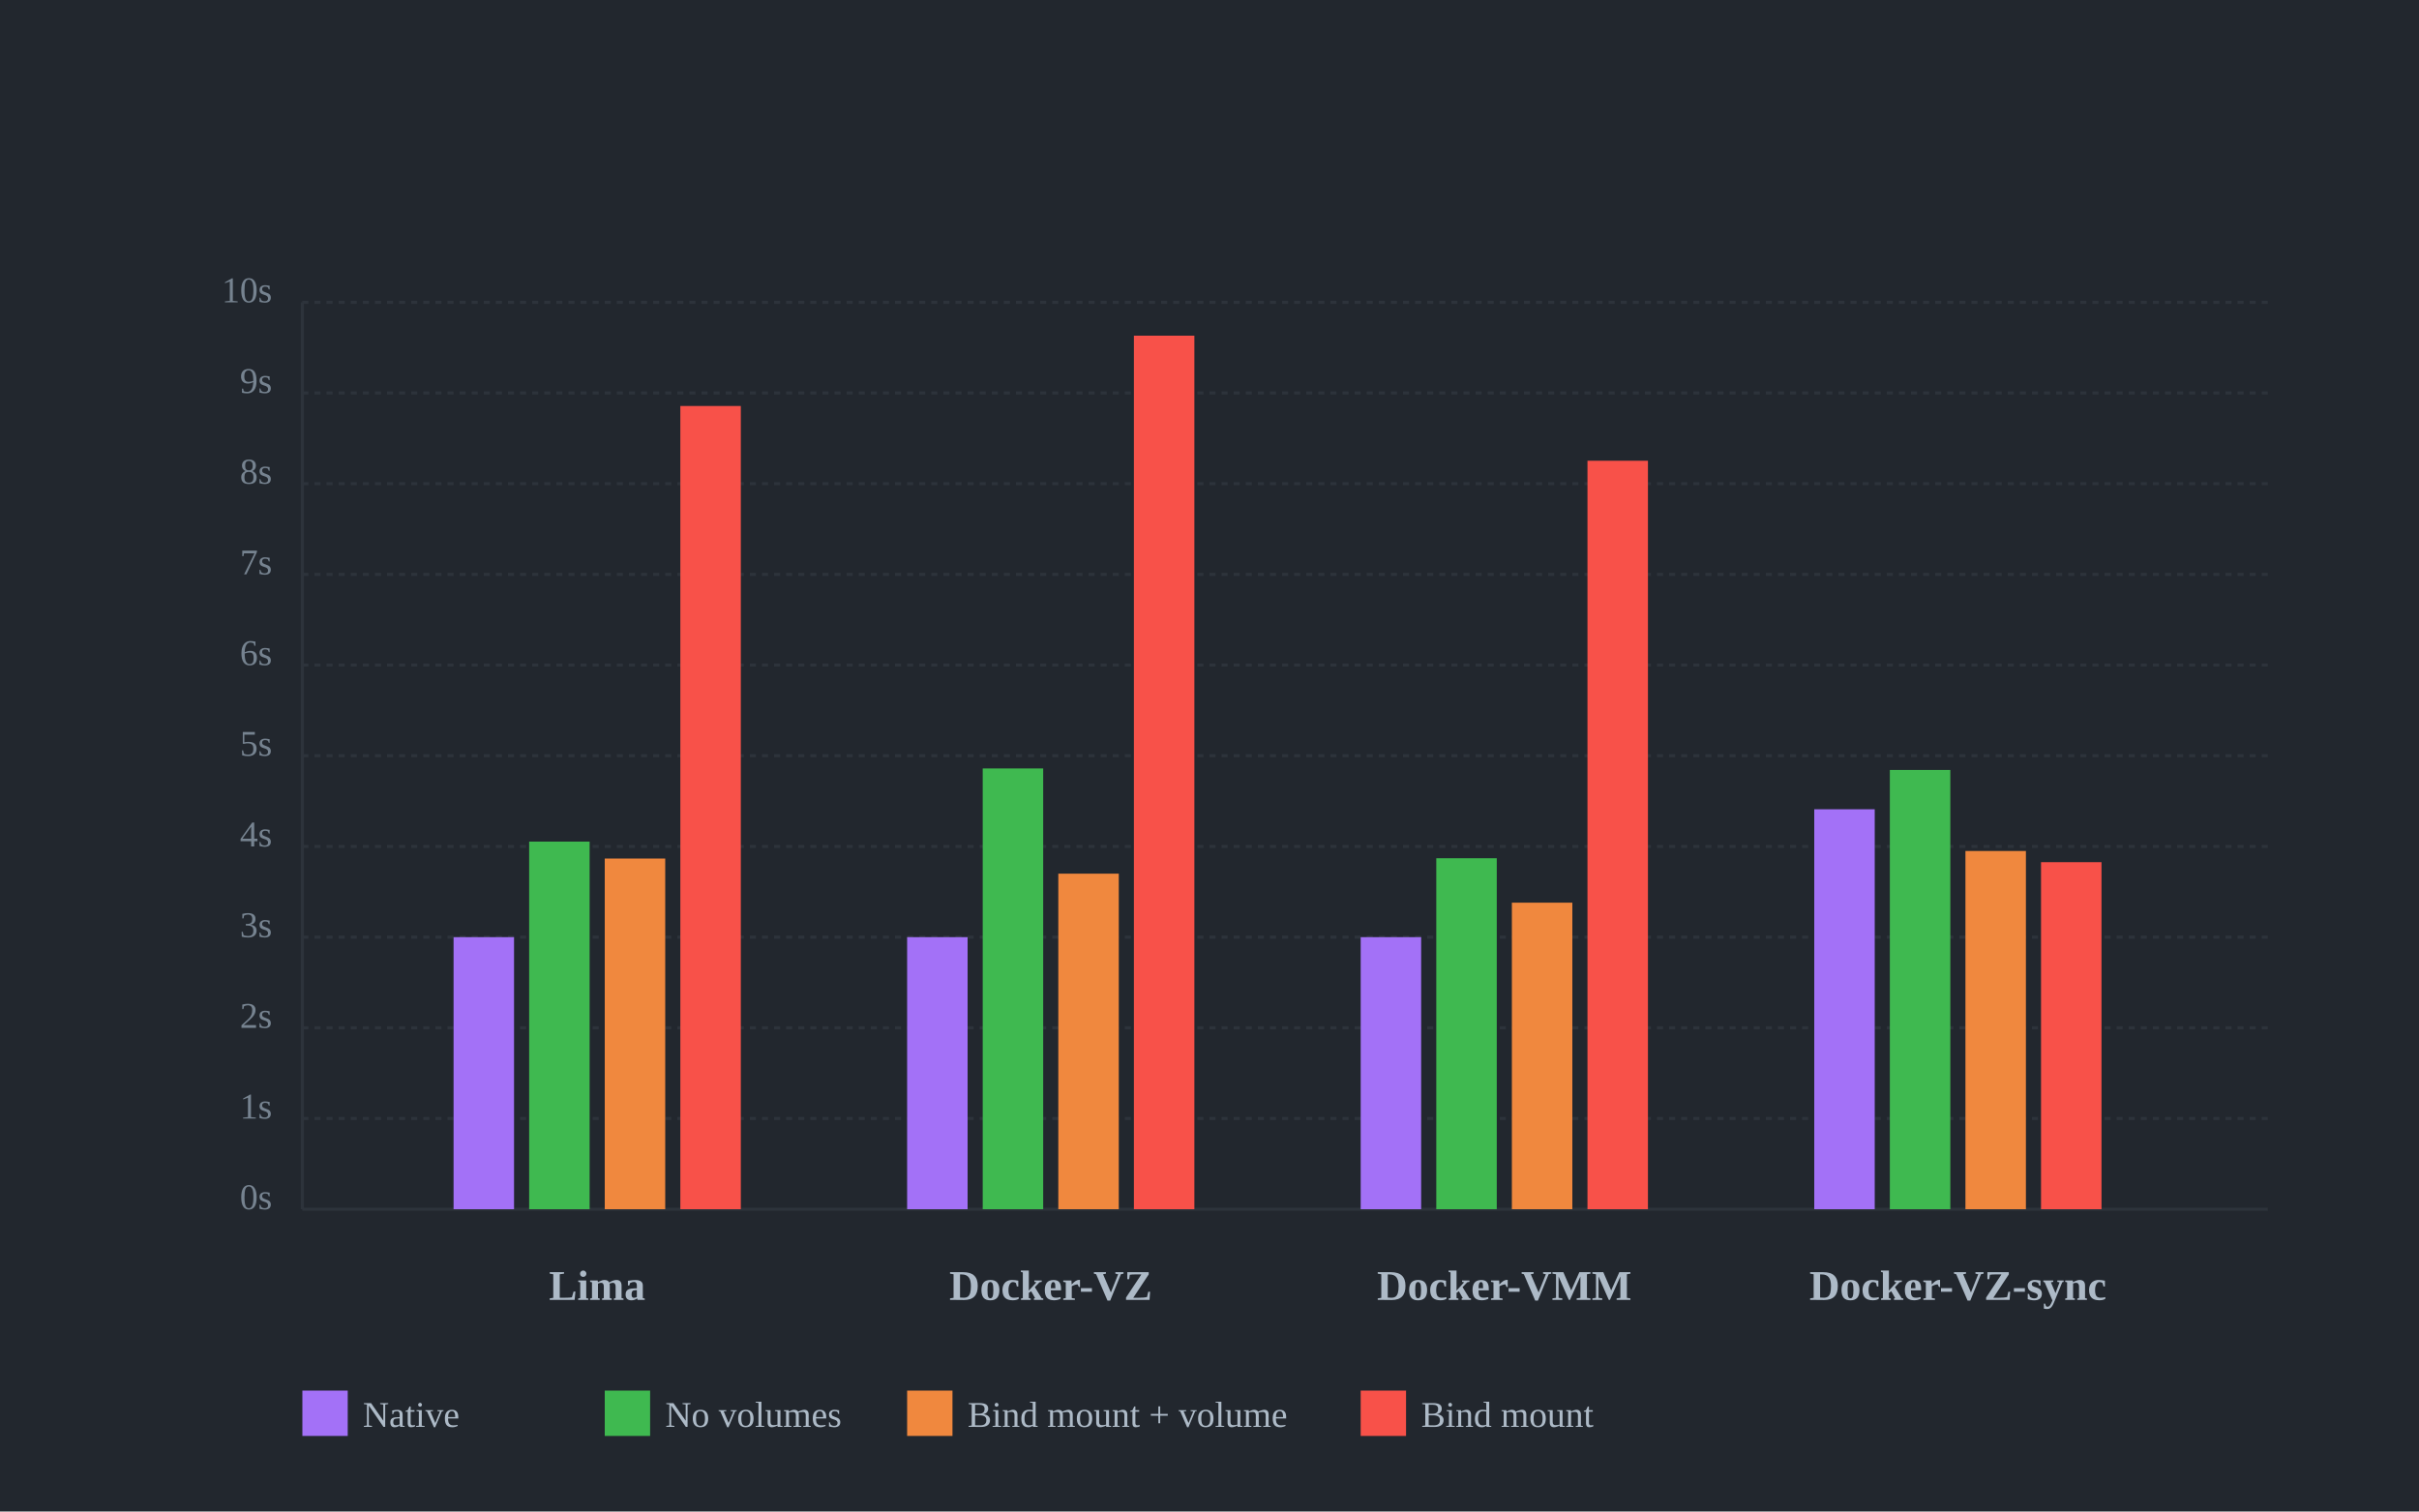
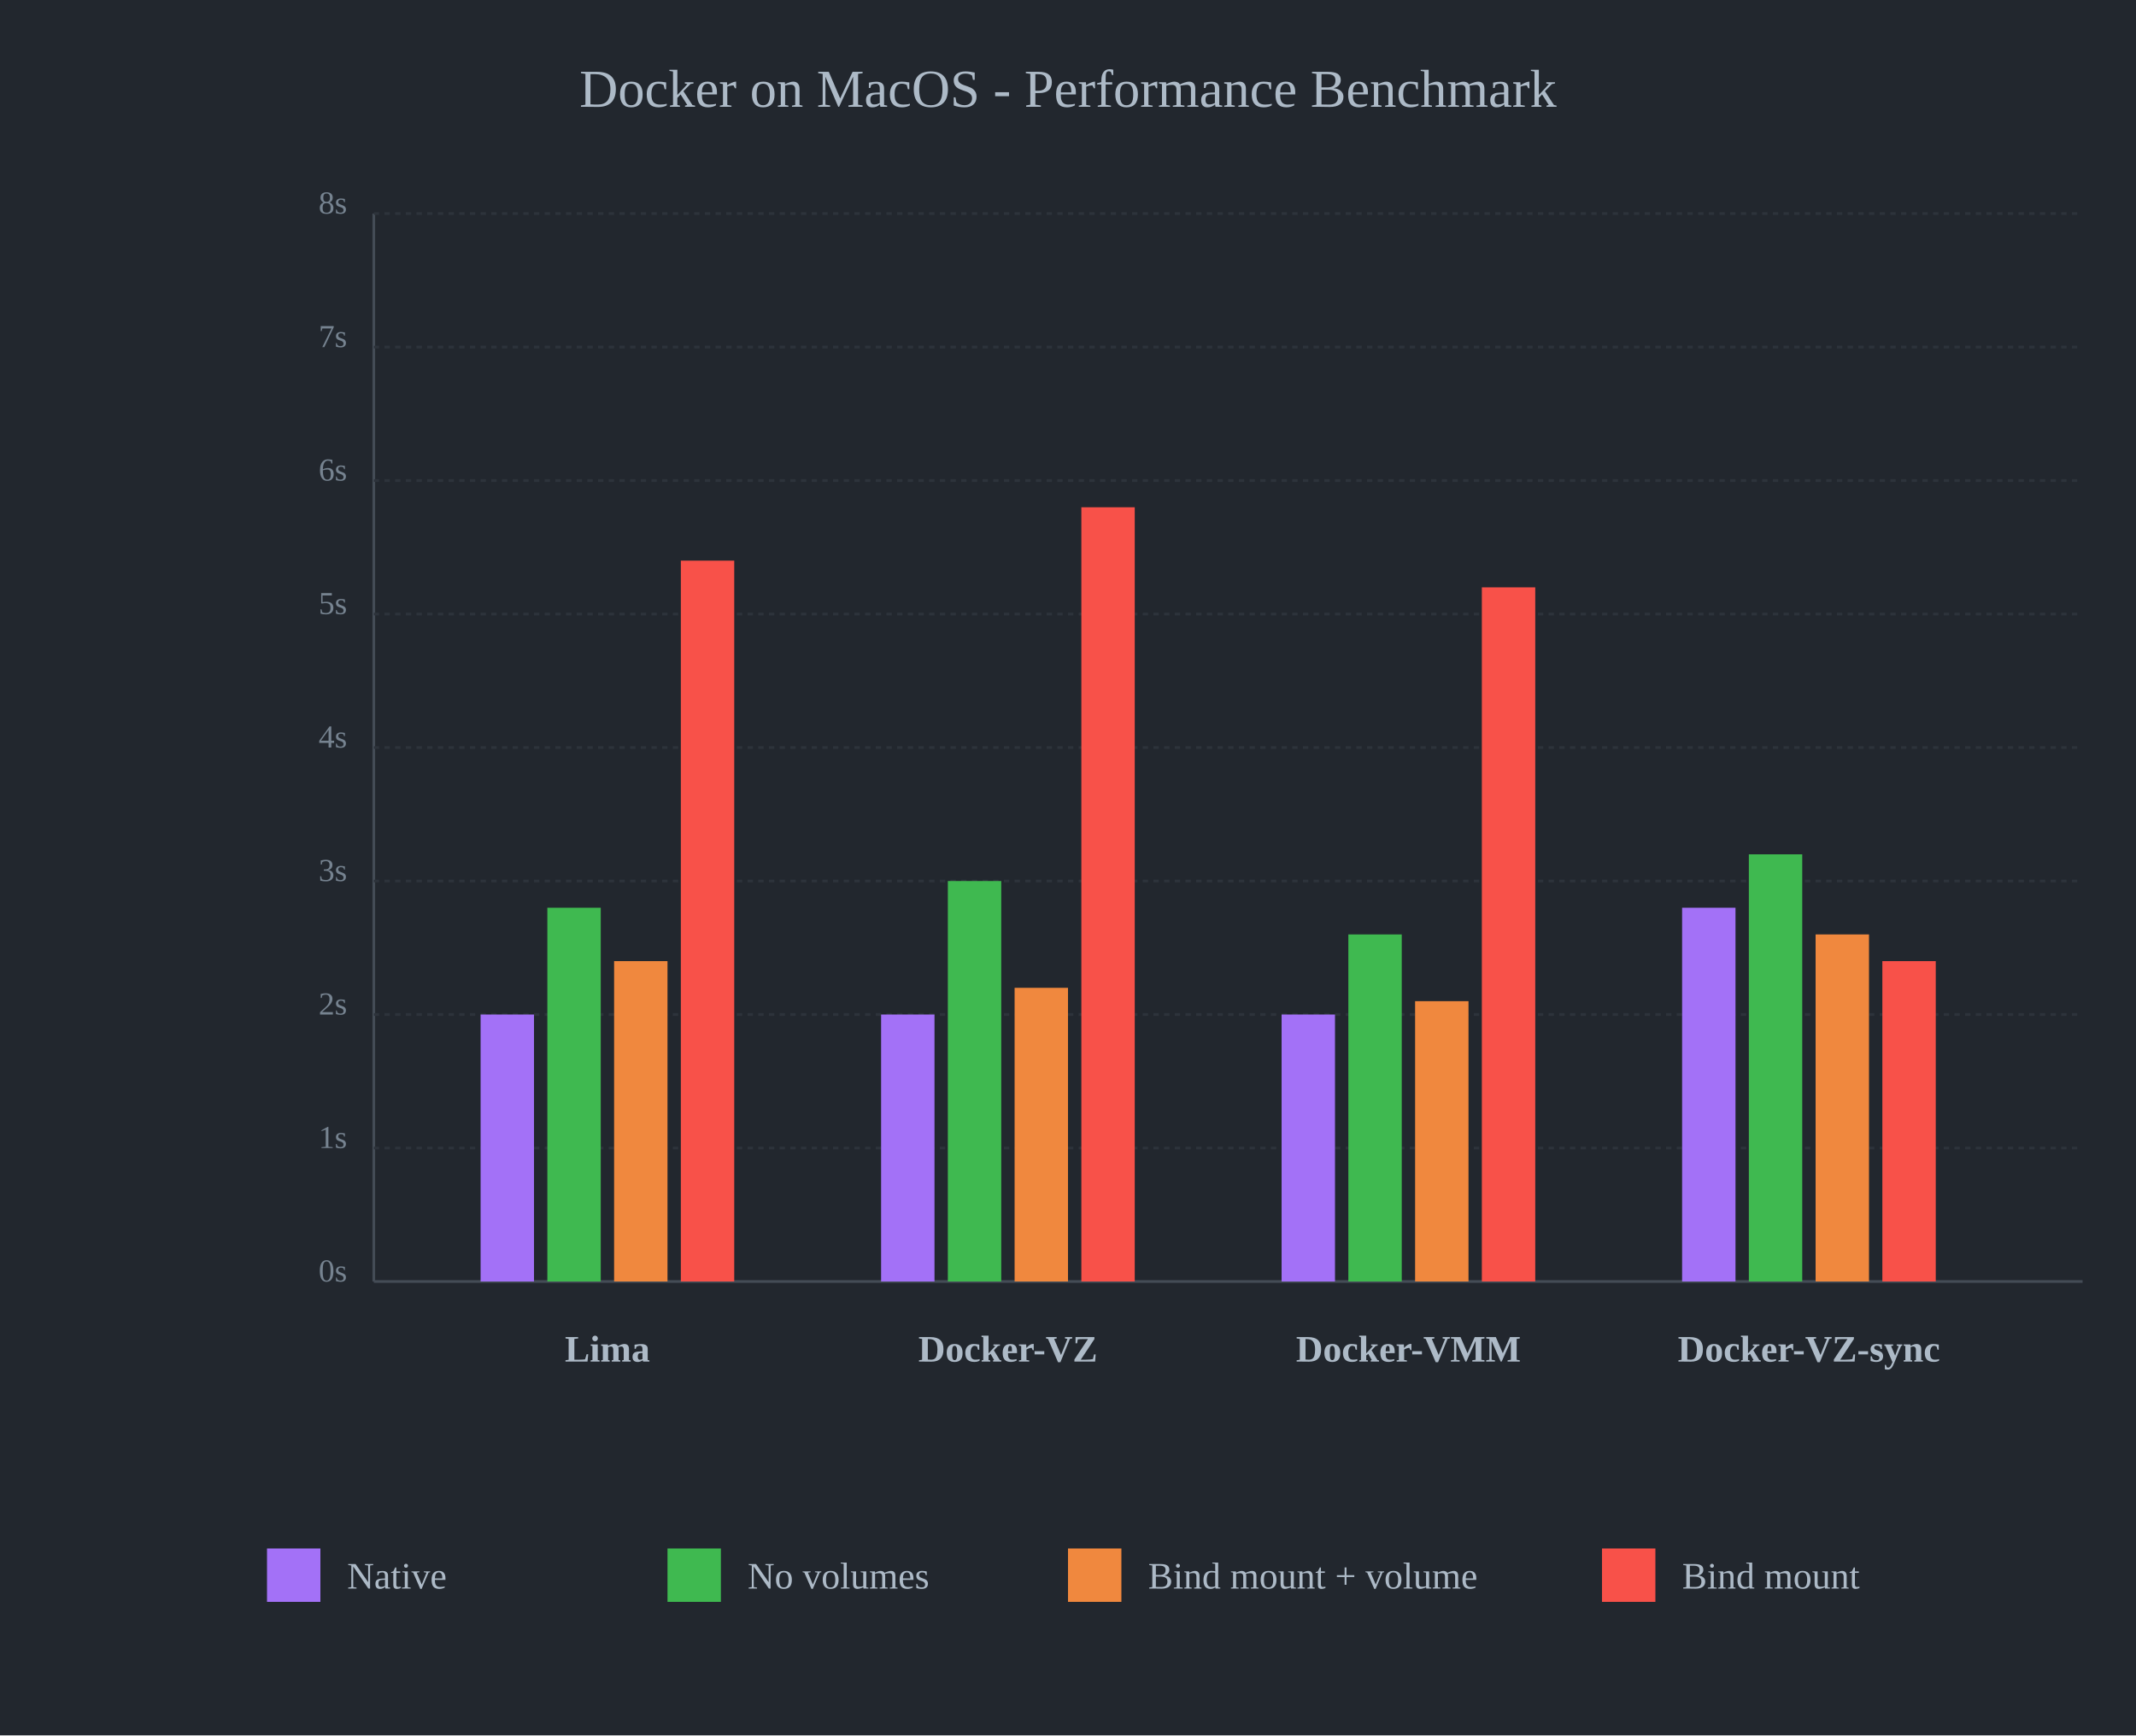
- <svg xmlns="http://www.w3.org/2000/svg" viewBox="0 0 800 500">
+ <svg xmlns="http://www.w3.org/2000/svg" viewBox="0 0 800 650">
  <style>
    .bar { transition: opacity 0.3s; cursor: pointer; }
    .bar:hover { opacity: 0.7; }
    .bar:hover + .tooltip { opacity: 1; }
    .tooltip { opacity: 0; transition: opacity 0.3s; pointer-events: none; }
    .tooltip-bg { fill: #2d333b; stroke: #444c56; stroke-width: 1; rx: 4; }
    .tooltip-text { font-size: 12px; fill: #adbac7; }
    .label { font-size: 12px; fill: #adbac7; }
    .platform { font-size: 14px; font-weight: bold; fill: #adbac7; }
    .axis { font-size: 12px; fill: #768390; }
+     .title { font-size: 20px; fill: #adbac7; }
+     .legend-text { font-size: 14px; fill: #adbac7; }
  </style>
-   <rect width="800" height="500" fill="#22272e" />
-   <g stroke="#2d333b">
-     <line x1="100" y1="400" x2="750" y2="400" />
-     <line x1="100" y1="100" x2="100" y2="400" />
-     <line x1="100" y1="370" x2="750" y2="370" stroke-dasharray="2,2" />
-     <line x1="100" y1="340" x2="750" y2="340" stroke-dasharray="2,2" />
-     <line x1="100" y1="310" x2="750" y2="310" stroke-dasharray="2,2" />
-     <line x1="100" y1="280" x2="750" y2="280" stroke-dasharray="2,2" />
-     <line x1="100" y1="250" x2="750" y2="250" stroke-dasharray="2,2" />
-     <line x1="100" y1="220" x2="750" y2="220" stroke-dasharray="2,2" />
-     <line x1="100" y1="190" x2="750" y2="190" stroke-dasharray="2,2" />
-     <line x1="100" y1="160" x2="750" y2="160" stroke-dasharray="2,2" />
-     <line x1="100" y1="130" x2="750" y2="130" stroke-dasharray="2,2" />
-     <line x1="100" y1="100" x2="750" y2="100" stroke-dasharray="2,2" />
+   <rect width="800" height="650" fill="#22272e" />
+   <text x="400" y="40" class="title" text-anchor="middle">Docker on MacOS - Performance Benchmark</text>
+   <g transform="translate(80,60)">
+     <line x1="60" y1="20" x2="60" y2="420" stroke="#444c56" />
+     <line x1="60" y1="420" x2="700" y2="420" stroke="#444c56" />
+     <g stroke="#2d333b" stroke-dasharray="2,2">
+       <line x1="60" y1="20" x2="700" y2="20" />
+       <line x1="60" y1="70" x2="700" y2="70" />
+       <line x1="60" y1="120" x2="700" y2="120" />
+       <line x1="60" y1="170" x2="700" y2="170" />
+       <line x1="60" y1="220" x2="700" y2="220" />
+       <line x1="60" y1="270" x2="700" y2="270" />
+       <line x1="60" y1="320" x2="700" y2="320" />
+       <line x1="60" y1="370" x2="700" y2="370" />
+     </g>
+     <text x="50" y="420" text-anchor="end" class="axis">0s</text>
+     <text x="50" y="370" text-anchor="end" class="axis">1s</text>
+     <text x="50" y="320" text-anchor="end" class="axis">2s</text>
+     <text x="50" y="270" text-anchor="end" class="axis">3s</text>
+     <text x="50" y="220" text-anchor="end" class="axis">4s</text>
+     <text x="50" y="170" text-anchor="end" class="axis">5s</text>
+     <text x="50" y="120" text-anchor="end" class="axis">6s</text>
+     <text x="50" y="70" text-anchor="end" class="axis">7s</text>
+     <text x="50" y="20" text-anchor="end" class="axis">8s</text>
+     <g transform="translate(100,0)">
+       <rect class="bar" x="0" y="320" width="20" height="100" fill="#a371f7" />
+       <g class="tooltip" transform="translate(-40,290)">
+         <rect class="tooltip-bg" x="0" y="0" width="120" height="65" />
+         <text class="tooltip-text">
+           <tspan x="10" y="20">Lima Native</tspan>
+           <tspan x="10" y="35">Avg: 3.38s</tspan>
+           <tspan x="10" y="50">Range: 3.00-3.63s</tspan>
+         </text>
+       </g>
+       <rect class="bar" x="25" y="280" width="20" height="140" fill="#3fb950" />
+       <g class="tooltip" transform="translate(-15,250)">
+         <rect class="tooltip-bg" x="0" y="0" width="120" height="65" />
+         <text class="tooltip-text">
+           <tspan x="10" y="20">No volumes</tspan>
+           <tspan x="10" y="35">Avg: 4.17s</tspan>
+           <tspan x="10" y="50">Range: 4.05-4.24s</tspan>
+         </text>
+       </g>
+       <rect class="bar" x="50" y="300" width="20" height="120" fill="#f0883e" />
+       <g class="tooltip" transform="translate(10,270)">
+         <rect class="tooltip-bg" x="0" y="0" width="120" height="65" />
+         <text class="tooltip-text">
+           <tspan x="10" y="20">Bind mount + vol</tspan>
+           <tspan x="10" y="35">Avg: 3.96s</tspan>
+           <tspan x="10" y="50">Range: 3.87-4.02s</tspan>
+         </text>
+       </g>
+       <rect class="bar" x="75" y="150" width="20" height="270" fill="#f85149" />
+       <g class="tooltip" transform="translate(35,120)">
+         <rect class="tooltip-bg" x="0" y="0" width="120" height="65" />
+         <text class="tooltip-text">
+           <tspan x="10" y="20">Bind mount</tspan>
+           <tspan x="10" y="35">Avg: 8.99s</tspan>
+           <tspan x="10" y="50">Range: 8.86-9.10s</tspan>
+         </text>
+       </g>
+       <text class="platform" x="47.5" y="450" text-anchor="middle">Lima</text>
+     </g>
+     <g transform="translate(250,0)">
+       <rect class="bar" x="0" y="320" width="20" height="100" fill="#a371f7" />
+       <g class="tooltip" transform="translate(-40,290)">
+         <rect class="tooltip-bg" x="0" y="0" width="120" height="65" />
+         <text class="tooltip-text">
+           <tspan x="10" y="20">VZ Native</tspan>
+           <tspan x="10" y="35">Avg: 3.37s</tspan>
+           <tspan x="10" y="50">Range: 3.00-3.56s</tspan>
+         </text>
+       </g>
+       <rect class="bar" x="25" y="270" width="20" height="150" fill="#3fb950" />
+       <g class="tooltip" transform="translate(-15,240)">
+         <rect class="tooltip-bg" x="0" y="0" width="120" height="65" />
+         <text class="tooltip-text">
+           <tspan x="10" y="20">No volumes</tspan>
+           <tspan x="10" y="35">Avg: 4.44s</tspan>
+           <tspan x="10" y="50">Range: 4.00-4.86s</tspan>
+         </text>
+       </g>
+       <rect class="bar" x="50" y="310" width="20" height="110" fill="#f0883e" />
+       <g class="tooltip" transform="translate(10,280)">
+         <rect class="tooltip-bg" x="0" y="0" width="120" height="65" />
+         <text class="tooltip-text">
+           <tspan x="10" y="20">Bind mount + vol</tspan>
+           <tspan x="10" y="35">Avg: 3.61s</tspan>
+           <tspan x="10" y="50">Range: 3.55-3.70s</tspan>
+         </text>
+       </g>
+       <rect class="bar" x="75" y="130" width="20" height="290" fill="#f85149" />
+       <g class="tooltip" transform="translate(35,100)">
+         <rect class="tooltip-bg" x="0" y="0" width="120" height="65" />
+         <text class="tooltip-text">
+           <tspan x="10" y="20">Bind mount</tspan>
+           <tspan x="10" y="35">Avg: 9.53s</tspan>
+           <tspan x="10" y="50">Range: 9.44-9.63s</tspan>
+         </text>
+       </g>
+       <text class="platform" x="47.5" y="450" text-anchor="middle">Docker-VZ</text>
+     </g>
+     <g transform="translate(400,0)">
+       <rect class="bar" x="0" y="320" width="20" height="100" fill="#a371f7" />
+       <g class="tooltip" transform="translate(-40,290)">
+         <rect class="tooltip-bg" x="0" y="0" width="120" height="65" />
+         <text class="tooltip-text">
+           <tspan x="10" y="20">VMM Native</tspan>
+           <tspan x="10" y="35">Avg: 3.35s</tspan>
+           <tspan x="10" y="50">Range: 3.00-3.53s</tspan>
+         </text>
+       </g>
+       <rect class="bar" x="25" y="290" width="20" height="130" fill="#3fb950" />
+       <g class="tooltip" transform="translate(-15,260)">
+         <rect class="tooltip-bg" x="0" y="0" width="120" height="65" />
+         <text class="tooltip-text">
+           <tspan x="10" y="20">No volumes</tspan>
+           <tspan x="10" y="35">Avg: 4.05s</tspan>
+           <tspan x="10" y="50">Range: 3.87-4.28s</tspan>
+         </text>
+       </g>
+       <rect class="bar" x="50" y="315" width="20" height="105" fill="#f0883e" />
+       <g class="tooltip" transform="translate(10,285)">
+         <rect class="tooltip-bg" x="0" y="0" width="120" height="65" />
+         <text class="tooltip-text">
+           <tspan x="10" y="20">Bind mount + vol</tspan>
+           <tspan x="10" y="35">Avg: 3.42s</tspan>
+           <tspan x="10" y="50">Range: 3.38-3.44s</tspan>
+         </text>
+       </g>
+       <rect class="bar" x="75" y="160" width="20" height="260" fill="#f85149" />
+       <g class="tooltip" transform="translate(35,130)">
+         <rect class="tooltip-bg" x="0" y="0" width="120" height="65" />
+         <text class="tooltip-text">
+           <tspan x="10" y="20">Bind mount</tspan>
+           <tspan x="10" y="35">Avg: 8.47s</tspan>
+           <tspan x="10" y="50">Range: 8.25-8.60s</tspan>
+         </text>
+       </g>
+       <text class="platform" x="47.5" y="450" text-anchor="middle">Docker-VMM</text>
+     </g>
+     <g transform="translate(550,0)">
+       <rect class="bar" x="0" y="280" width="20" height="140" fill="#a371f7" />
+       <g class="tooltip" transform="translate(-40,250)">
+         <rect class="tooltip-bg" x="0" y="0" width="120" height="65" />
+         <text class="tooltip-text">
+           <tspan x="10" y="20">VZ+sync Native</tspan>
+           <tspan x="10" y="35">Avg: 4.19s</tspan>
+           <tspan x="10" y="50">Range: 3.48-4.67s</tspan>
+         </text>
+       </g>
+       <rect class="bar" x="25" y="260" width="20" height="160" fill="#3fb950" />
+       <g class="tooltip" transform="translate(-15,230)">
+         <rect class="tooltip-bg" x="0" y="0" width="120" height="65" />
+         <text class="tooltip-text">
+           <tspan x="10" y="20">No volumes</tspan>
+           <tspan x="10" y="35">Avg: 4.75s</tspan>
+           <tspan x="10" y="50">Range: 4.69-4.84s</tspan>
+         </text>
+       </g>
+       <rect class="bar" x="50" y="290" width="20" height="130" fill="#f0883e" />
+       <g class="tooltip" transform="translate(10,260)">
+         <rect class="tooltip-bg" x="0" y="0" width="120" height="65" />
+         <text class="tooltip-text">
+           <tspan x="10" y="20">Bind mount + vol</tspan>
+           <tspan x="10" y="35">Avg: 4.06s</tspan>
+           <tspan x="10" y="50">Range: 3.94-4.30s</tspan>
+         </text>
+       </g>
+       <rect class="bar" x="75" y="300" width="20" height="120" fill="#f85149" />
+       <g class="tooltip" transform="translate(35,270)">
+         <rect class="tooltip-bg" x="0" y="0" width="120" height="65" />
+         <text class="tooltip-text">
+           <tspan x="10" y="20">Bind mount</tspan>
+           <tspan x="10" y="35">Avg: 3.88s</tspan>
+           <tspan x="10" y="50">Range: 3.83-3.94s</tspan>
+         </text>
+       </g>
+       <text class="platform" x="47.5" y="450" text-anchor="middle">Docker-VZ-sync</text>
+     </g>
  </g>
-   <g class="axis" text-anchor="end">
-     <text x="90" y="400">0s</text>
-     <text x="90" y="370">1s</text>
-     <text x="90" y="340">2s</text>
-     <text x="90" y="310">3s</text>
-     <text x="90" y="280">4s</text>
-     <text x="90" y="250">5s</text>
-     <text x="90" y="220">6s</text>
-     <text x="90" y="190">7s</text>
-     <text x="90" y="160">8s</text>
-     <text x="90" y="130">9s</text>
-     <text x="90" y="100">10s</text>
-   </g>
-   <g transform="translate(150,0)">
-     <rect class="bar" x="0" y="310" width="20" height="90" fill="#a371f7" />
-     <g class="tooltip" transform="translate(-40,280)">
-       <rect class="tooltip-bg" x="0" y="0" width="110" height="45" />
-       <text class="tooltip-text">
-         <tspan x="10" y="20">Lima Native</tspan>
-         <tspan x="10" y="35">3.000s</tspan>
-       </text>
-     </g>
-     <rect class="bar" x="25" y="278.4" width="20" height="121.6" fill="#3fb950" />
-     <g class="tooltip" transform="translate(-15,250)">
-       <rect class="tooltip-bg" x="0" y="0" width="110" height="45" />
-       <text class="tooltip-text">
-         <tspan x="10" y="20">No volumes</tspan>
-         <tspan x="10" y="35">4.054s</tspan>
-       </text>
-     </g>
-     <rect class="bar" x="50" y="284" width="20" height="116" fill="#f0883e" />
-     <g class="tooltip" transform="translate(10,255)">
-       <rect class="tooltip-bg" x="0" y="0" width="120" height="45" />
-       <text class="tooltip-text">
-         <tspan x="10" y="20">Bind mount + vol</tspan>
-         <tspan x="10" y="35">3.868s</tspan>
-       </text>
-     </g>
-     <rect class="bar" x="75" y="134.3" width="20" height="265.7" fill="#f85149" />
-     <g class="tooltip" transform="translate(35,105)">
-       <rect class="tooltip-bg" x="0" y="0" width="110" height="45" />
-       <text class="tooltip-text">
-         <tspan x="10" y="20">Bind mount</tspan>
-         <tspan x="10" y="35">8.856s</tspan>
-       </text>
-     </g>
-     <text class="platform" x="47.5" y="430" text-anchor="middle">Lima</text>
-   </g>
-   <g transform="translate(300,0)">
-     <rect class="bar" x="0" y="310" width="20" height="90" fill="#a371f7" />
-     <g class="tooltip" transform="translate(-40,280)">
-       <rect class="tooltip-bg" x="0" y="0" width="110" height="45" />
-       <text class="tooltip-text">
-         <tspan x="10" y="20">Docker-VZ Native</tspan>
-         <tspan x="10" y="35">3.000s</tspan>
-       </text>
-     </g>
-     <rect class="bar" x="25" y="254.2" width="20" height="145.8" fill="#3fb950" />
-     <g class="tooltip" transform="translate(-15,225)">
-       <rect class="tooltip-bg" x="0" y="0" width="110" height="45" />
-       <text class="tooltip-text">
-         <tspan x="10" y="20">No volumes</tspan>
-         <tspan x="10" y="35">4.859s</tspan>
-       </text>
-     </g>
-     <rect class="bar" x="50" y="289" width="20" height="111" fill="#f0883e" />
-     <g class="tooltip" transform="translate(10,260)">
-       <rect class="tooltip-bg" x="0" y="0" width="120" height="45" />
-       <text class="tooltip-text">
-         <tspan x="10" y="20">Bind mount + vol</tspan>
-         <tspan x="10" y="35">3.701s</tspan>
-       </text>
-     </g>
-     <rect class="bar" x="75" y="111.04" width="20" height="288.96" fill="#f85149" />
-     <g class="tooltip" transform="translate(35,82)">
-       <rect class="tooltip-bg" x="0" y="0" width="110" height="45" />
-       <text class="tooltip-text">
-         <tspan x="10" y="20">Bind mount</tspan>
-         <tspan x="10" y="35">9.632s</tspan>
-       </text>
-     </g>
-     <text class="platform" x="47.5" y="430" text-anchor="middle">Docker-VZ</text>
-   </g>
-   <g transform="translate(450,0)">
-     <rect class="bar" x="0" y="310" width="20" height="90" fill="#a371f7" />
-     <g class="tooltip" transform="translate(-40,280)">
-       <rect class="tooltip-bg" x="0" y="0" width="110" height="45" />
-       <text class="tooltip-text">
-         <tspan x="10" y="20">Docker-VMM Native</tspan>
-         <tspan x="10" y="35">3.000s</tspan>
-       </text>
-     </g>
-     <rect class="bar" x="25" y="283.9" width="20" height="116.1" fill="#3fb950" />
-     <g class="tooltip" transform="translate(-15,255)">
-       <rect class="tooltip-bg" x="0" y="0" width="110" height="45" />
-       <text class="tooltip-text">
-         <tspan x="10" y="20">No volumes</tspan>
-         <tspan x="10" y="35">3.871s</tspan>
-       </text>
-     </g>
-     <rect class="bar" x="50" y="298.6" width="20" height="101.4" fill="#f0883e" />
-     <g class="tooltip" transform="translate(10,270)">
-       <rect class="tooltip-bg" x="0" y="0" width="120" height="45" />
-       <text class="tooltip-text">
-         <tspan x="10" y="20">Bind mount + vol</tspan>
-         <tspan x="10" y="35">3.381s</tspan>
-       </text>
-     </g>
-     <rect class="bar" x="75" y="152.41" width="20" height="247.59" fill="#f85149" />
-     <g class="tooltip" transform="translate(35,123)">
-       <rect class="tooltip-bg" x="0" y="0" width="110" height="45" />
-       <text class="tooltip-text">
-         <tspan x="10" y="20">Bind mount</tspan>
-         <tspan x="10" y="35">8.253s</tspan>
-       </text>
-     </g>
-     <text class="platform" x="47.5" y="430" text-anchor="middle">Docker-VMM</text>
-   </g>
-   <g transform="translate(600,0)">
-     <rect class="bar" x="0" y="267.7" width="20" height="132.3" fill="#a371f7" />
-     <g class="tooltip" transform="translate(-40,238)">
-       <rect class="tooltip-bg" x="0" y="0" width="120" height="45" />
-       <text class="tooltip-text">
-         <tspan x="10" y="20">VZ+sync Native</tspan>
-         <tspan x="10" y="35">4.410s</tspan>
-       </text>
-     </g>
-     <rect class="bar" x="25" y="254.7" width="20" height="145.3" fill="#3fb950" />
-     <g class="tooltip" transform="translate(-15,225)">
-       <rect class="tooltip-bg" x="0" y="0" width="110" height="45" />
-       <text class="tooltip-text">
-         <tspan x="10" y="20">No volumes</tspan>
-         <tspan x="10" y="35">4.844s</tspan>
-       </text>
-     </g>
-     <rect class="bar" x="50" y="281.5" width="20" height="118.5" fill="#f0883e" />
-     <g class="tooltip" transform="translate(10,252)">
-       <rect class="tooltip-bg" x="0" y="0" width="120" height="45" />
-       <text class="tooltip-text">
-         <tspan x="10" y="20">Bind mount + vol</tspan>
-         <tspan x="10" y="35">3.950s</tspan>
-       </text>
-     </g>
-     <rect class="bar" x="75" y="285.2" width="20" height="114.8" fill="#f85149" />
-     <g class="tooltip" transform="translate(35,256)">
-       <rect class="tooltip-bg" x="0" y="0" width="110" height="45" />
-       <text class="tooltip-text">
-         <tspan x="10" y="20">Bind mount</tspan>
-         <tspan x="10" y="35">3.827s</tspan>
-       </text>
-     </g>
-     <text class="platform" x="47.5" y="430" text-anchor="middle">Docker-VZ-sync</text>
-   </g>
-   <g transform="translate(100,460)">
-     <rect x="0" y="0" width="15" height="15" fill="#a371f7" />
-     <text x="20" y="12" class="label">Native</text>
-     <rect x="100" y="0" width="15" height="15" fill="#3fb950" />
-     <text x="120" y="12" class="label">No volumes</text>
-     <rect x="200" y="0" width="15" height="15" fill="#f0883e" />
-     <text x="220" y="12" class="label">Bind mount + volume</text>
-     <rect x="350" y="0" width="15" height="15" fill="#f85149" />
-     <text x="370" y="12" class="label">Bind mount</text>
+   <g transform="translate(100,580)">
+     <g transform="translate(0,0)">
+       <rect x="0" y="0" width="20" height="20" fill="#a371f7" />
+       <text x="30" y="15" class="legend-text">Native</text>
+     </g>
+     <g transform="translate(150,0)">
+       <rect x="0" y="0" width="20" height="20" fill="#3fb950" />
+       <text x="30" y="15" class="legend-text">No volumes</text>
+     </g>
+     <g transform="translate(300,0)">
+       <rect x="0" y="0" width="20" height="20" fill="#f0883e" />
+       <text x="30" y="15" class="legend-text">Bind mount + volume</text>
+     </g>
+     <g transform="translate(500,0)">
+       <rect x="0" y="0" width="20" height="20" fill="#f85149" />
+       <text x="30" y="15" class="legend-text">Bind mount</text>
+     </g>
  </g>
</svg>
